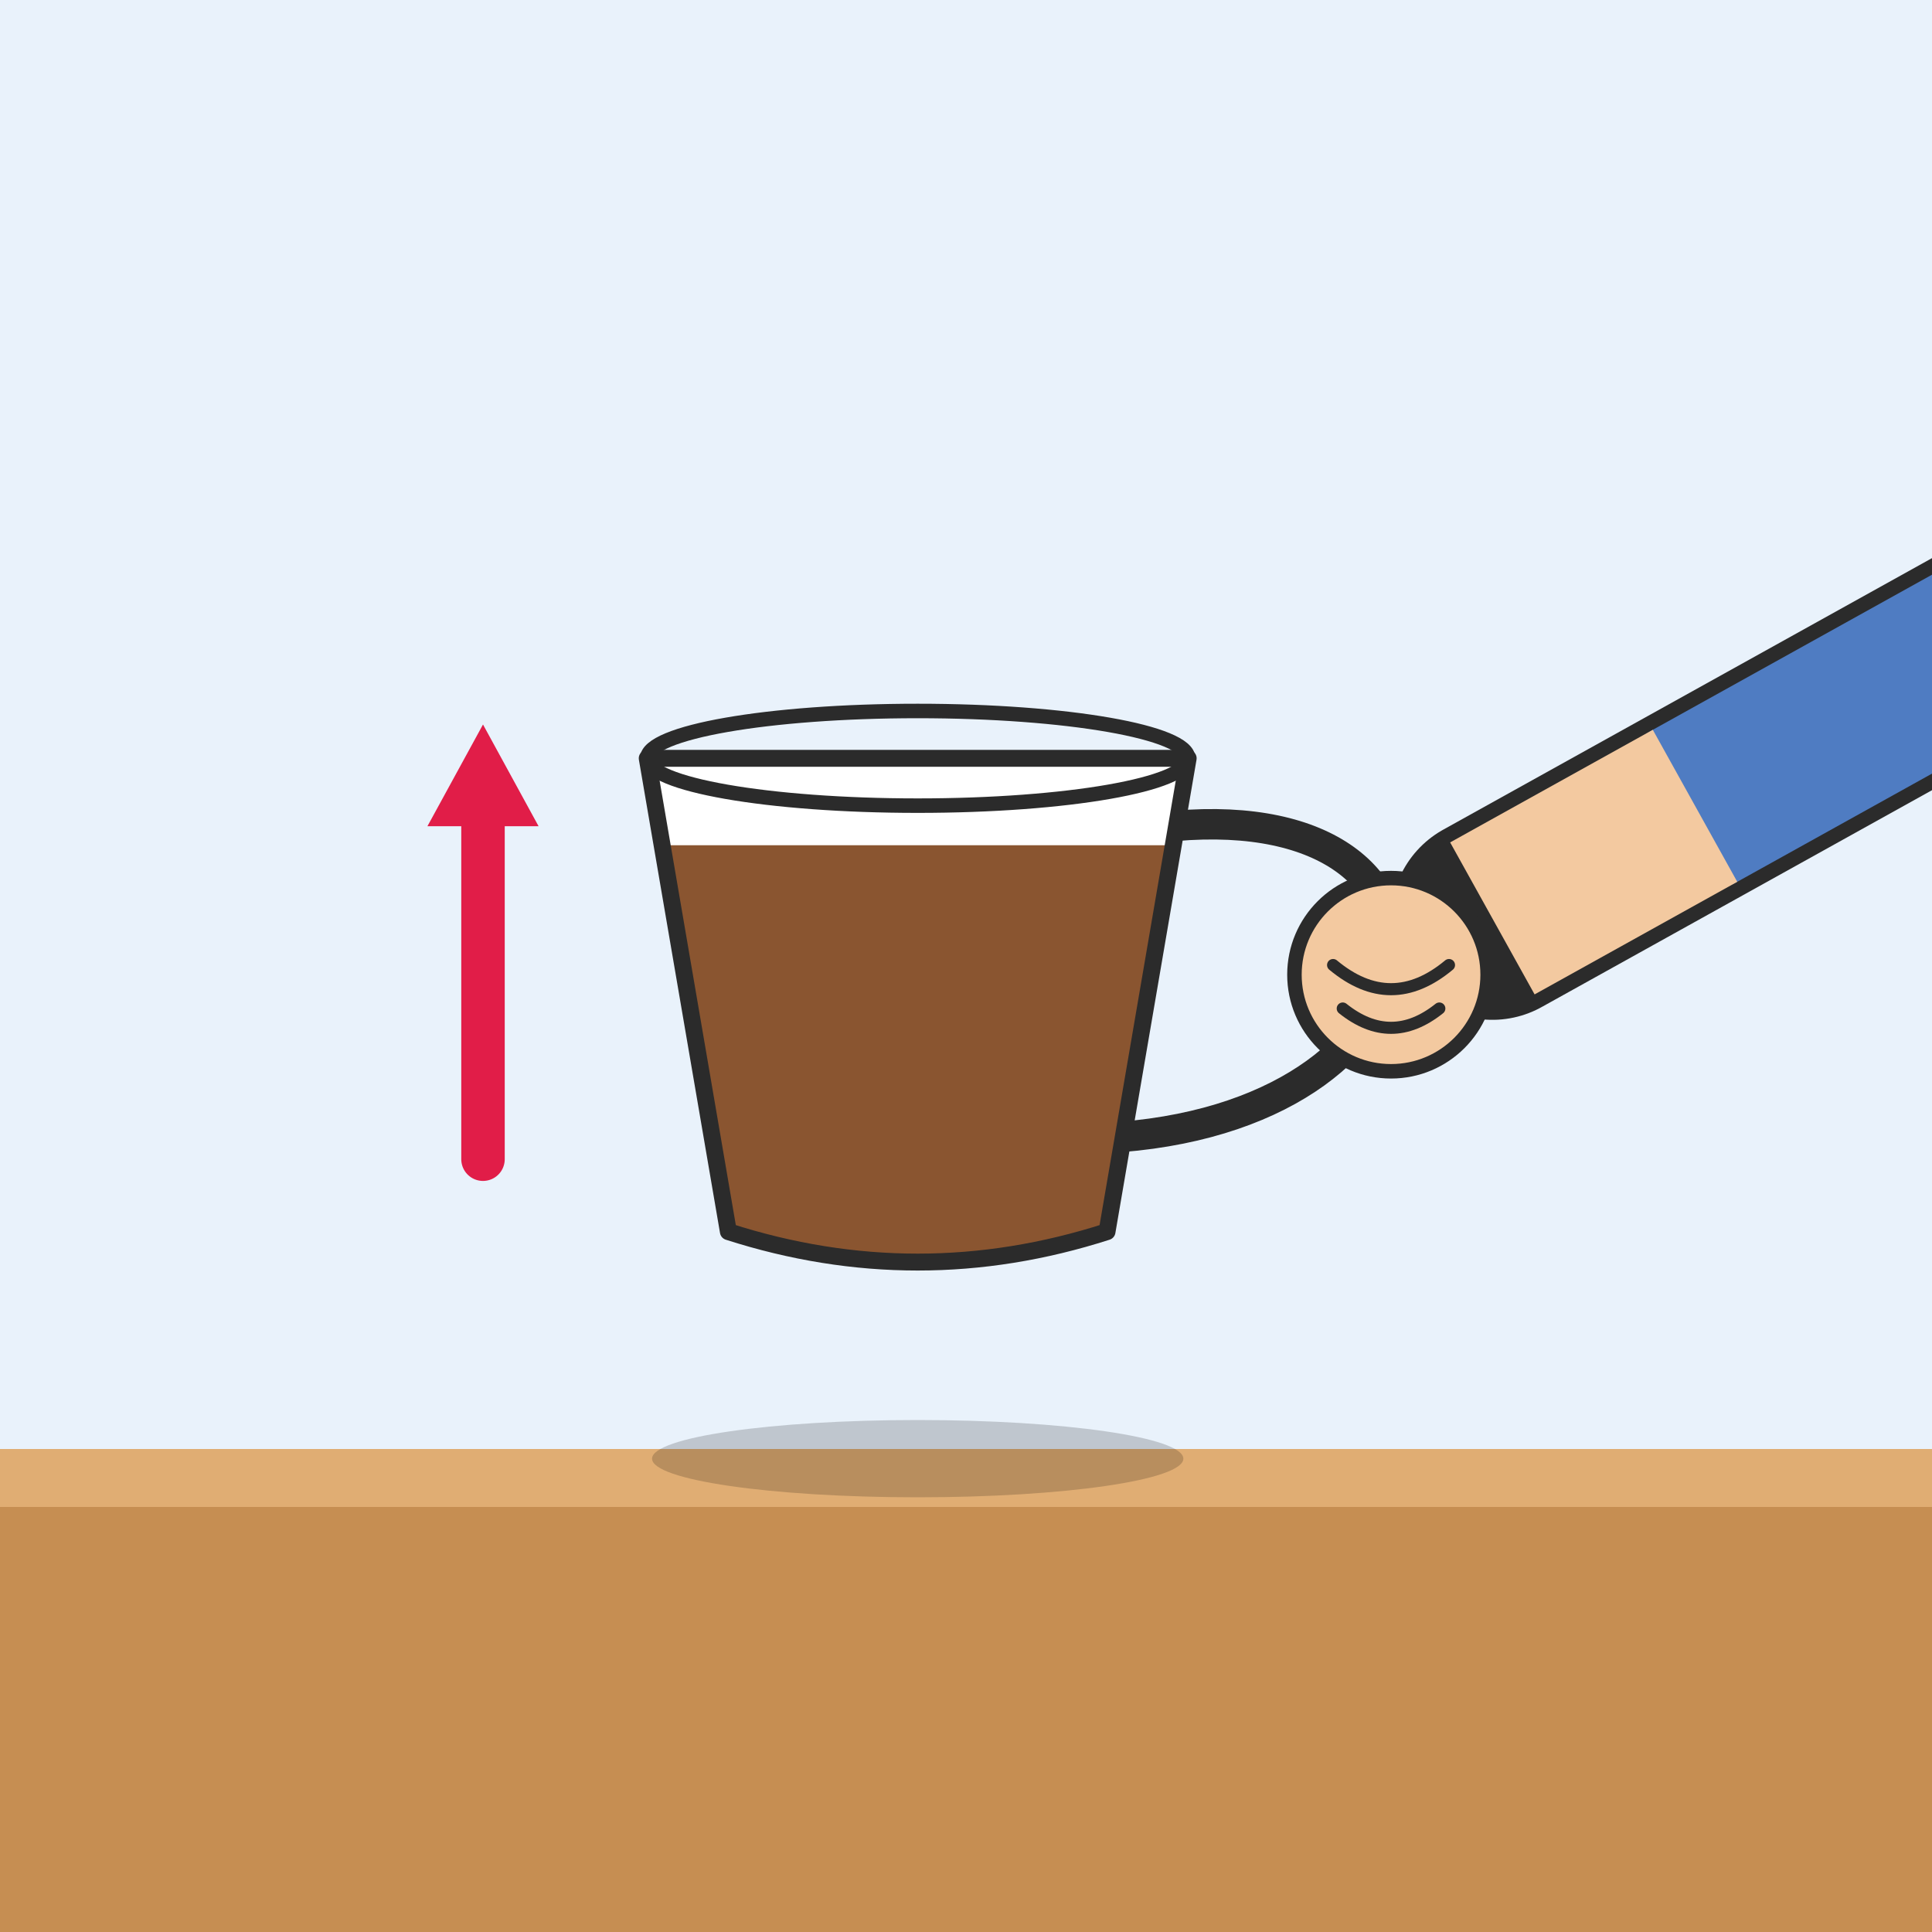
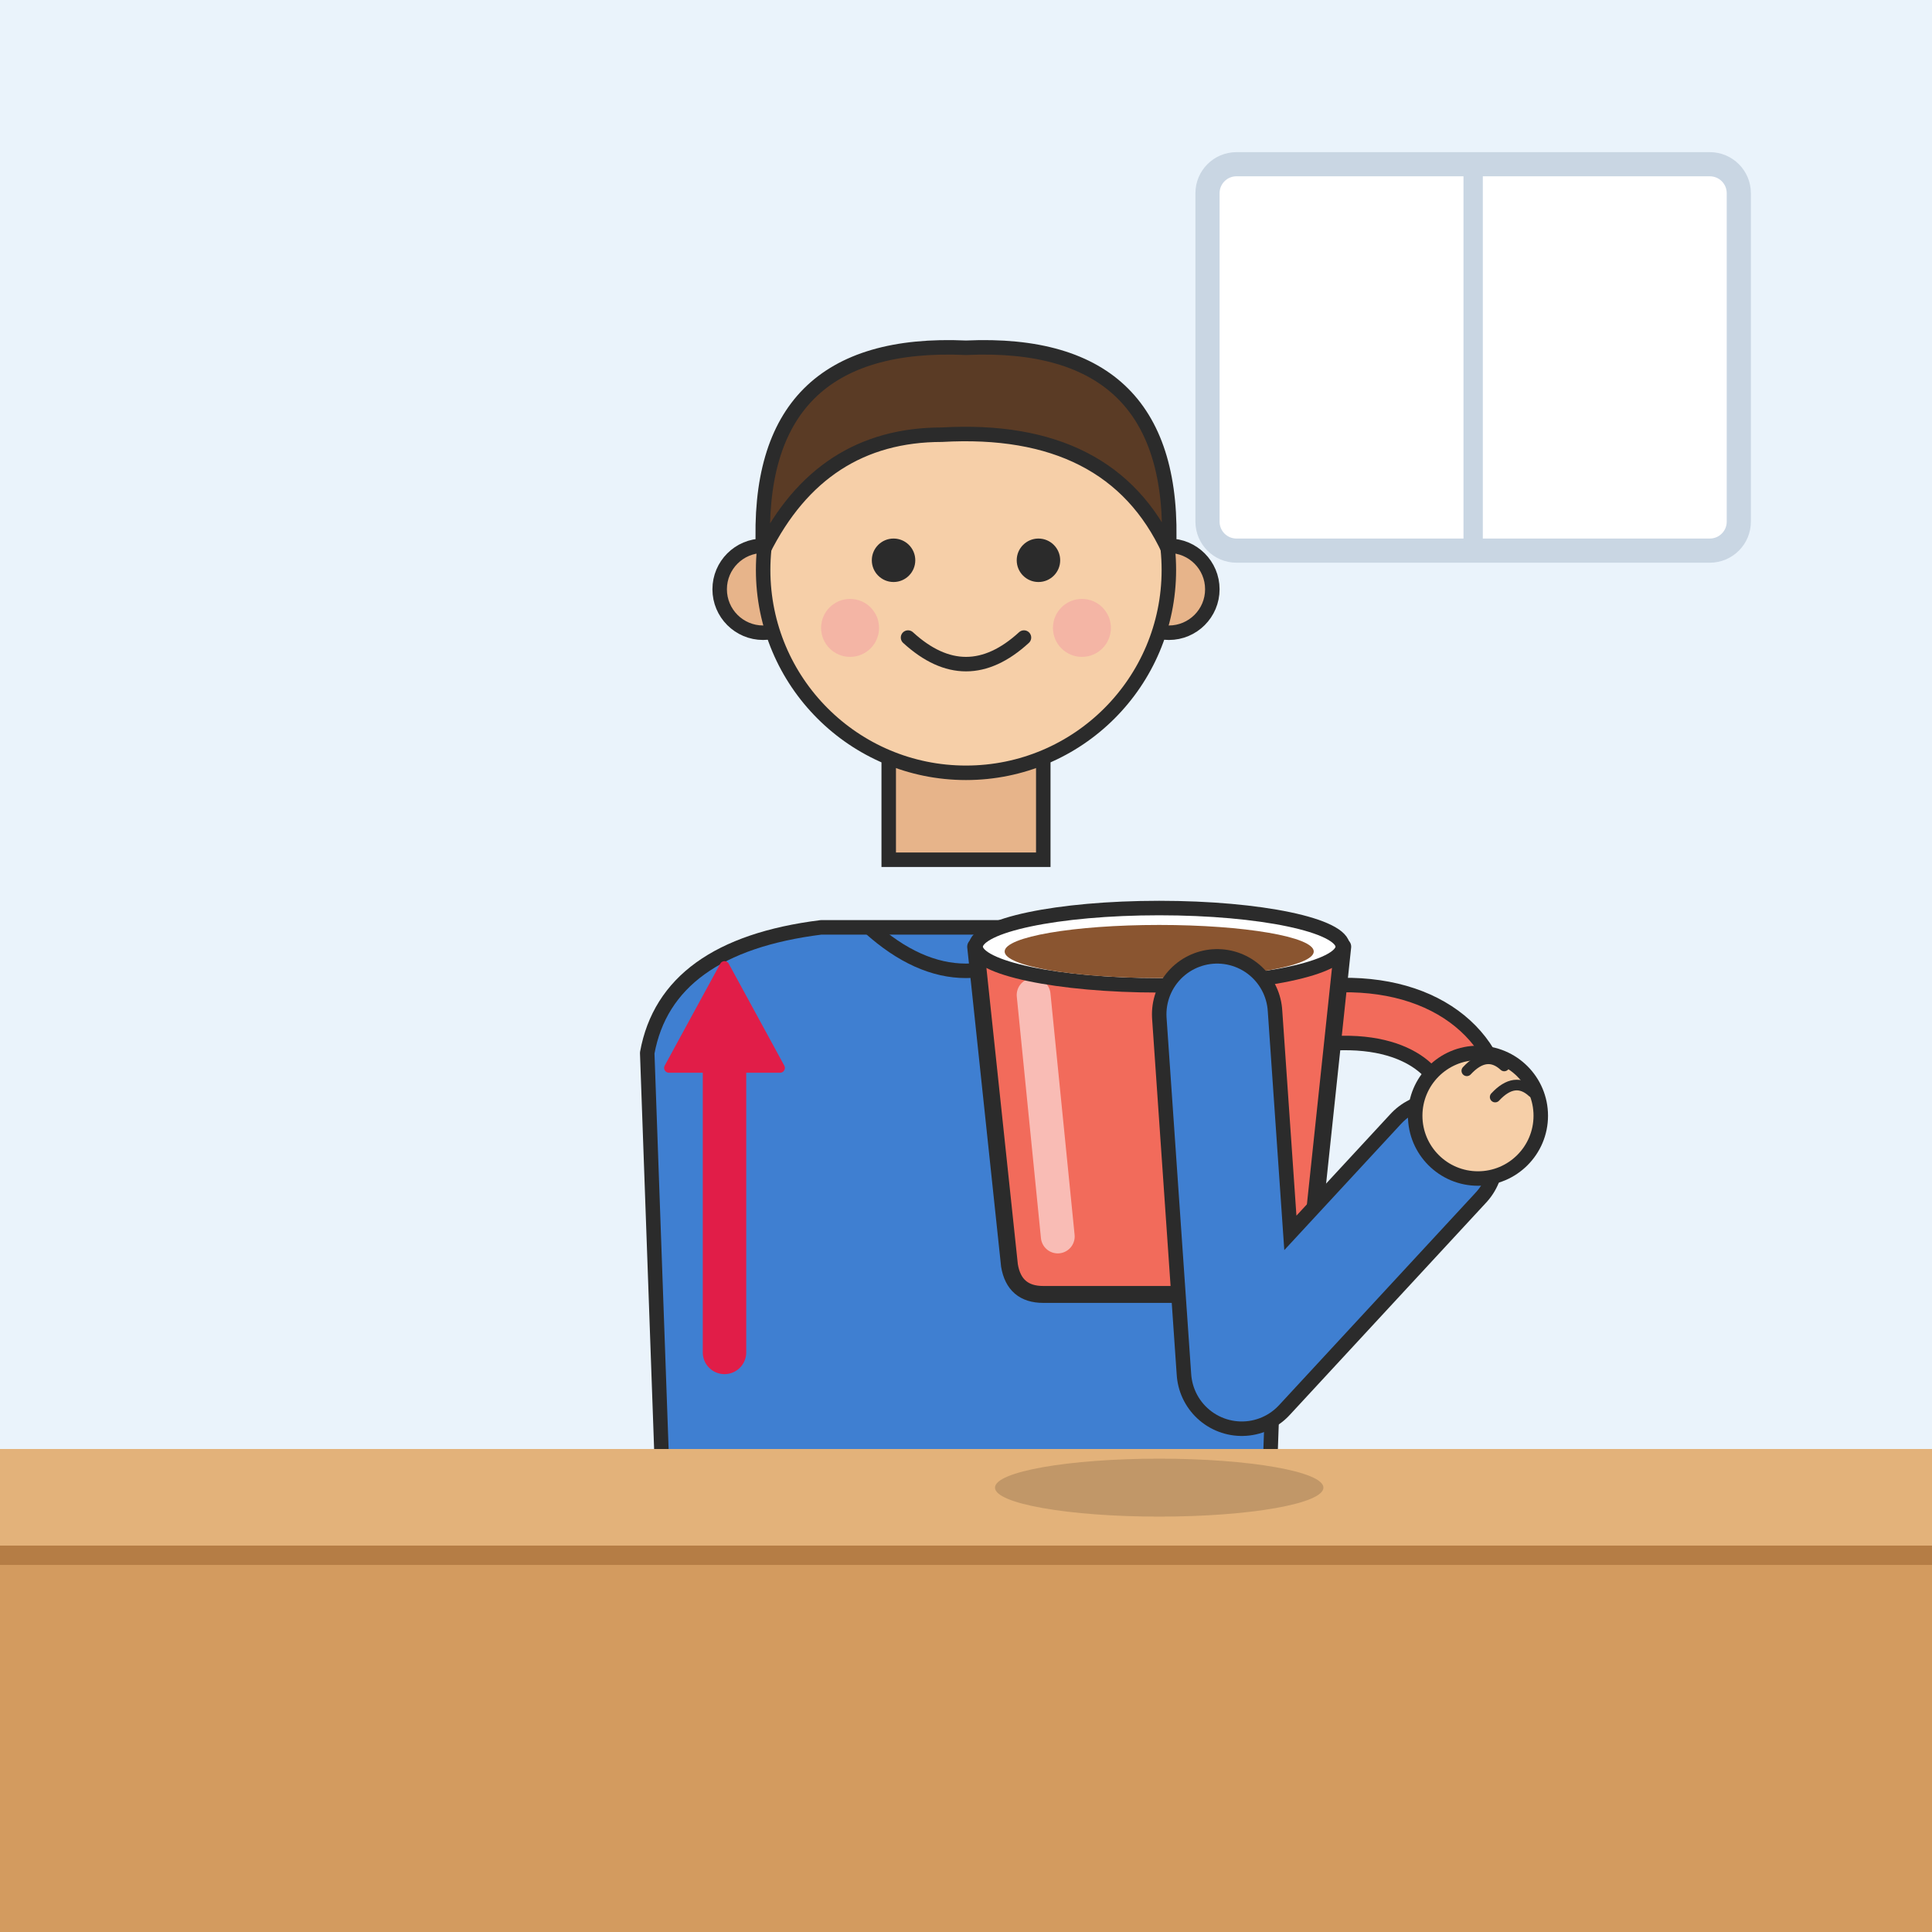
<svg xmlns="http://www.w3.org/2000/svg" viewBox="0 0 400 400" width="400" height="400">
-   <rect width="400" height="400" fill="#e9f2fb" />
-   <rect x="0" y="300" width="400" height="100" fill="#c68e52" />
-   <rect x="0" y="300" width="400" height="12" fill="#e0ad73" />
-   <clipPath id="c1">
-     <path d="M-40,-70 L40,-70 L28,0 Q0,9 -28,0 Z" transform="translate(190,255) rotate(0) scale(1.4,1.4)" />
+   <rect width="400" height="400" fill="#eaf3fb" />
+   <rect x="250" y="34" width="110" height="80" rx="6" fill="#fff" stroke="#c9d6e3" stroke-width="5" />
+   <line x1="305" y1="34" x2="305" y2="114" stroke="#c9d6e3" stroke-width="4" />
+   <path d="M184,154 L184,178 L216,178 L216,154 Z" fill="#e7b48a" stroke="#2b2b2b" stroke-width="3" />
+   <path d="M138,330 L134,218 Q138,196 170,192 L230,192 Q262,196 266,218 L262,330 Z" fill="#3f7fd1" stroke="#2b2b2b" stroke-width="3" stroke-linejoin="round" />
+   <path d="M180,192 Q200,210 220,192" fill="none" stroke="#2b2b2b" stroke-width="3" />
+   <circle cx="158" cy="122" r="9" fill="#e7b48a" stroke="#2b2b2b" stroke-width="3" />
+   <circle cx="242" cy="122" r="9" fill="#e7b48a" stroke="#2b2b2b" stroke-width="3" />
+   <circle cx="200" cy="118" r="42" fill="#f6cfa8" stroke="#2b2b2b" stroke-width="3" />
+   <path d="M158,114 Q156,70 200,72 Q244,70 242,114 Q230,88 195,90 Q170,90 158,114 Z" fill="#5a3b25" stroke="#2b2b2b" stroke-width="3" stroke-linejoin="round" />
+   <circle cx="185" cy="116" r="4.5" fill="#2b2b2b" />
+   <circle cx="215" cy="116" r="4.5" fill="#2b2b2b" />
+   <circle cx="176" cy="130" r="6" fill="#f4a3a3" opacity=".6" />
+   <circle cx="224" cy="130" r="6" fill="#f4a3a3" opacity=".6" />
+   <path d="M188,132 Q200,143 212,132" fill="none" stroke="#2b2b2b" stroke-width="3" stroke-linecap="round" />
+   <rect x="0" y="300" width="400" height="22" fill="#e3b27a" />
+   <rect x="0" y="322" width="400" height="78" fill="#d39b5f" />
+   <line x1="0" y1="322" x2="400" y2="322" stroke="#b57d45" stroke-width="4" />
+   <ellipse cx="240" cy="308" rx="34" ry="6" fill="#000" opacity=".15" />
+   <clipPath id="u1">
+     <path d="M-38,-72 L38,-72 L31,-6 Q30,0 24,0 L-24,0 Q-30,0 -31,-6 Z" transform="translate(240.0,268.0) rotate(0) scale(1.0,1.0)" />
  </clipPath>
-   <g transform="translate(190,255) rotate(0) scale(1.4,1.4)">
-     <path d="M38,-60 C84,-64 80,-18 30,-14" fill="none" stroke="#2b2b2b" stroke-width="4.5" stroke-linecap="round" />
-     <path d="M-40,-70 L40,-70 L28,0 Q0,9 -28,0 Z" fill="#fff" />
+   <g transform="translate(240.0,268.0) rotate(0) scale(1.0,1.0)">
+     <path d="M36,-58 C76,-60 76,-14 31,-15" fill="none" stroke="#2b2b2b" stroke-width="15.00" stroke-linecap="round" />
+     <path d="M36,-58 C76,-60 76,-14 31,-15" fill="none" stroke="#f26b5b" stroke-width="9.00" stroke-linecap="round" />
+     <path d="M-38,-72 L38,-72 L31,-6 Q30,0 24,0 L-24,0 Q-30,0 -31,-6 Z" fill="#f26b5b" />
+     <path d="M-26,-62 L-21,-12" stroke="#fff" stroke-opacity=".55" stroke-width="7" stroke-linecap="round" />
  </g>
-   <rect x="64" y="175" width="252" height="280.0" fill="#8a5530" clip-path="url(#c1)" />
-   <g transform="translate(190,255) rotate(0) scale(1.4,1.4)">
-     <path d="M-40,-70 L40,-70 L28,0 Q0,9 -28,0 Z" fill="none" stroke="#2b2b2b" stroke-width="2.5" stroke-linejoin="round" />
-     <ellipse cx="0" cy="-70" rx="40" ry="7" fill="none" stroke="#2b2b2b" stroke-width="2.143" />
+   <g transform="translate(240.0,268.0) rotate(0) scale(1.0,1.0)">
+     <path d="M-38,-72 L38,-72 L31,-6 Q30,0 24,0 L-24,0 Q-30,0 -31,-6 Z" fill="none" stroke="#2b2b2b" stroke-width="3.50" stroke-linejoin="round" />
+     <ellipse cx="0" cy="-72" rx="38" ry="8" fill="#fff" stroke="#2b2b2b" stroke-width="3.00" />
+     <ellipse cx="0" cy="-71" rx="32" ry="5.5" fill="#8a5530" />
  </g>
-   <line x1="308.98" y1="190.145" x2="725.079" y2="-41.021" stroke="#2b2b2b" stroke-width="42.0" stroke-linecap="round" />
-   <line x1="350.939" y1="166.834" x2="725.079" y2="-41.021" stroke="#4f7cc2" stroke-width="36.0" stroke-linecap="round" />
-   <line x1="308.98" y1="190.145" x2="350.939" y2="166.834" stroke="#f3c9a0" stroke-width="36.0" stroke-linecap="butt" />
-   <circle cx="288.0" cy="201.8" r="20.0" fill="#f3c9a0" stroke="#2b2b2b" stroke-width="3" />
-   <path d="M276.0,199.8 q12.0,10.0 24.0,0 M278.0,208.8 q10.0,8.0 20.0,0" fill="none" stroke="#2b2b2b" stroke-width="2.5" stroke-linecap="round" />
-   <ellipse cx="190" cy="302" rx="55" ry="8" fill="#000" opacity=".18" />
-   <line x1="100" y1="240" x2="100.0" y2="169.2" stroke="#e11d48" stroke-width="9" stroke-linecap="round" />
-   <polygon points="100,150 111.506,171.062 88.494,171.062" fill="#e11d48" />
+   <path d="M252.0,210.0 L257.1,283.8 L297.8,239.8" fill="none" stroke="#2b2b2b" stroke-width="27" stroke-linecap="round" stroke-linejoin="round" />
+   <path d="M252.0,210.0 L257.1,283.8 L297.8,239.8" fill="none" stroke="#3f7fd1" stroke-width="21" stroke-linecap="round" stroke-linejoin="round" />
+   <circle cx="306.0" cy="231.0" r="13.0" fill="#f6cfa8" stroke="#2b2b2b" stroke-width="3" />
+   <g transform="translate(308.2,228.6) rotate(-47.19658)">
+     <path d="M2,-8 q6,0 6,5 M2,0 q6,0 6,5" fill="none" stroke="#2b2b2b" stroke-width="2.2" stroke-linecap="round" />
+   </g>
+   <line x1="150.0" y1="280.0" x2="150.0" y2="216.8" stroke="#e11d48" stroke-width="9" stroke-linecap="round" />
+   <polygon points="150.0,200.0 161.5,221.1 138.5,221.1" fill="#e11d48" stroke="#e11d48" stroke-width="2" stroke-linejoin="round" />
</svg>
